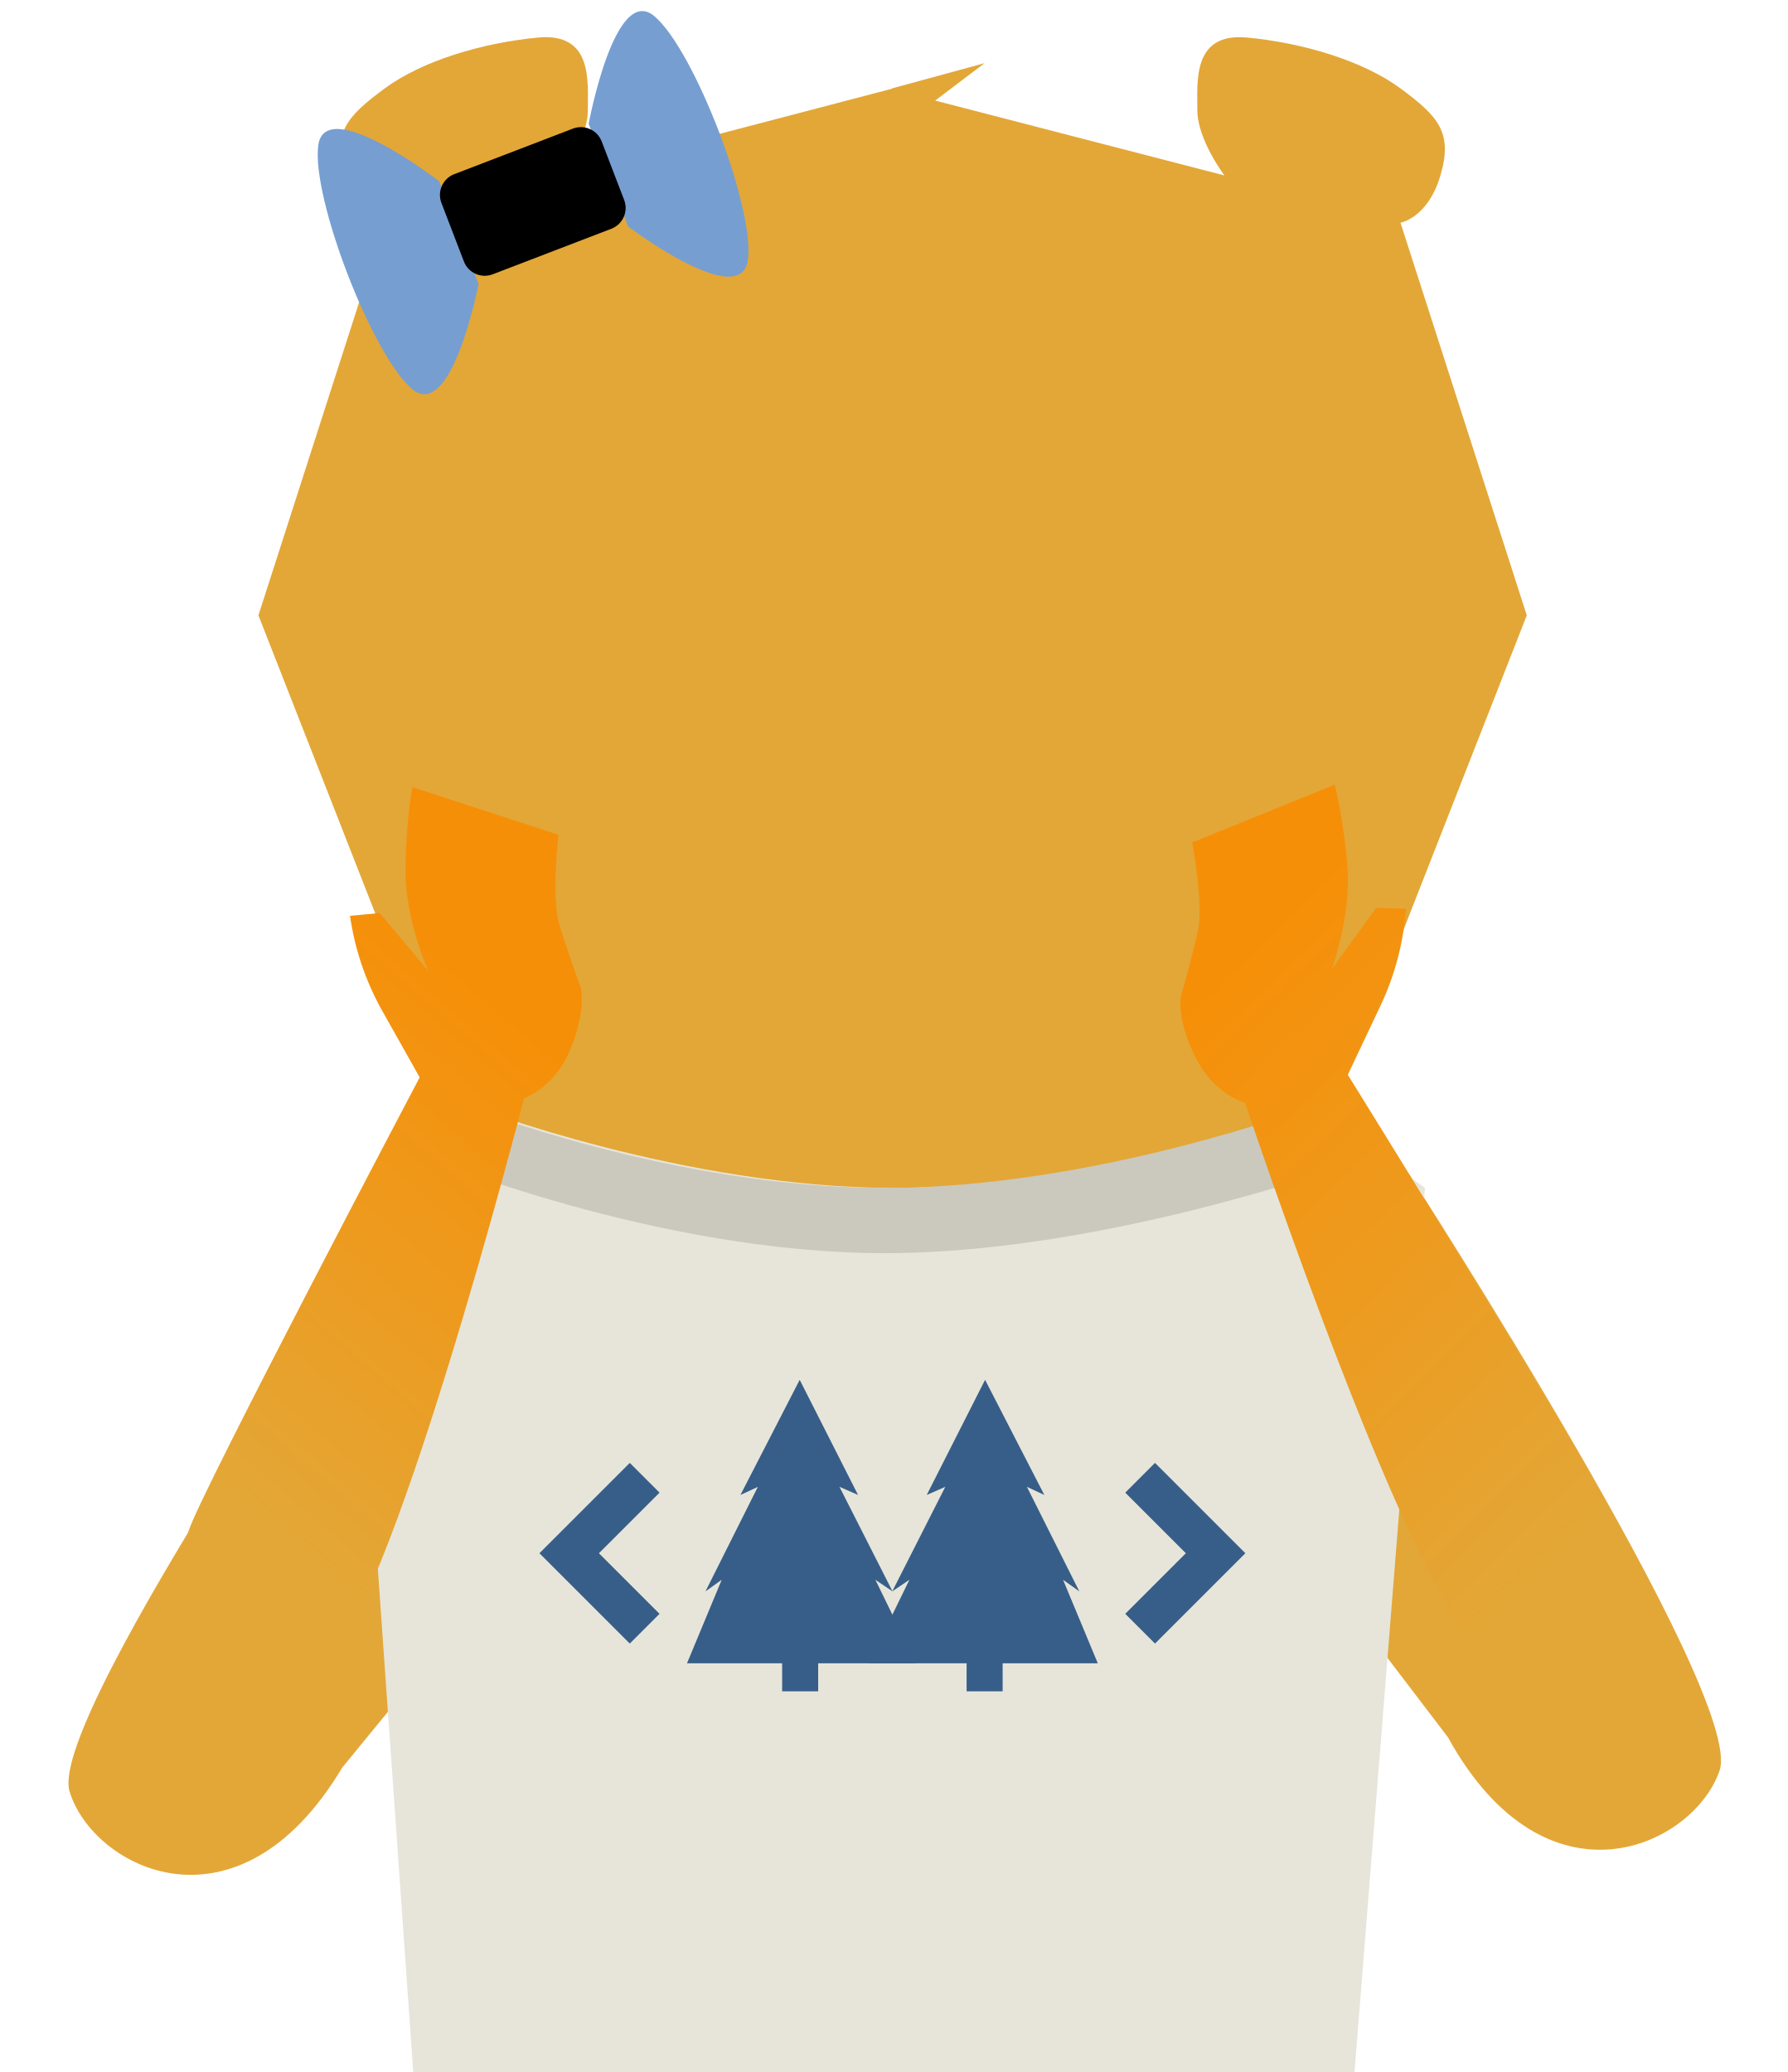
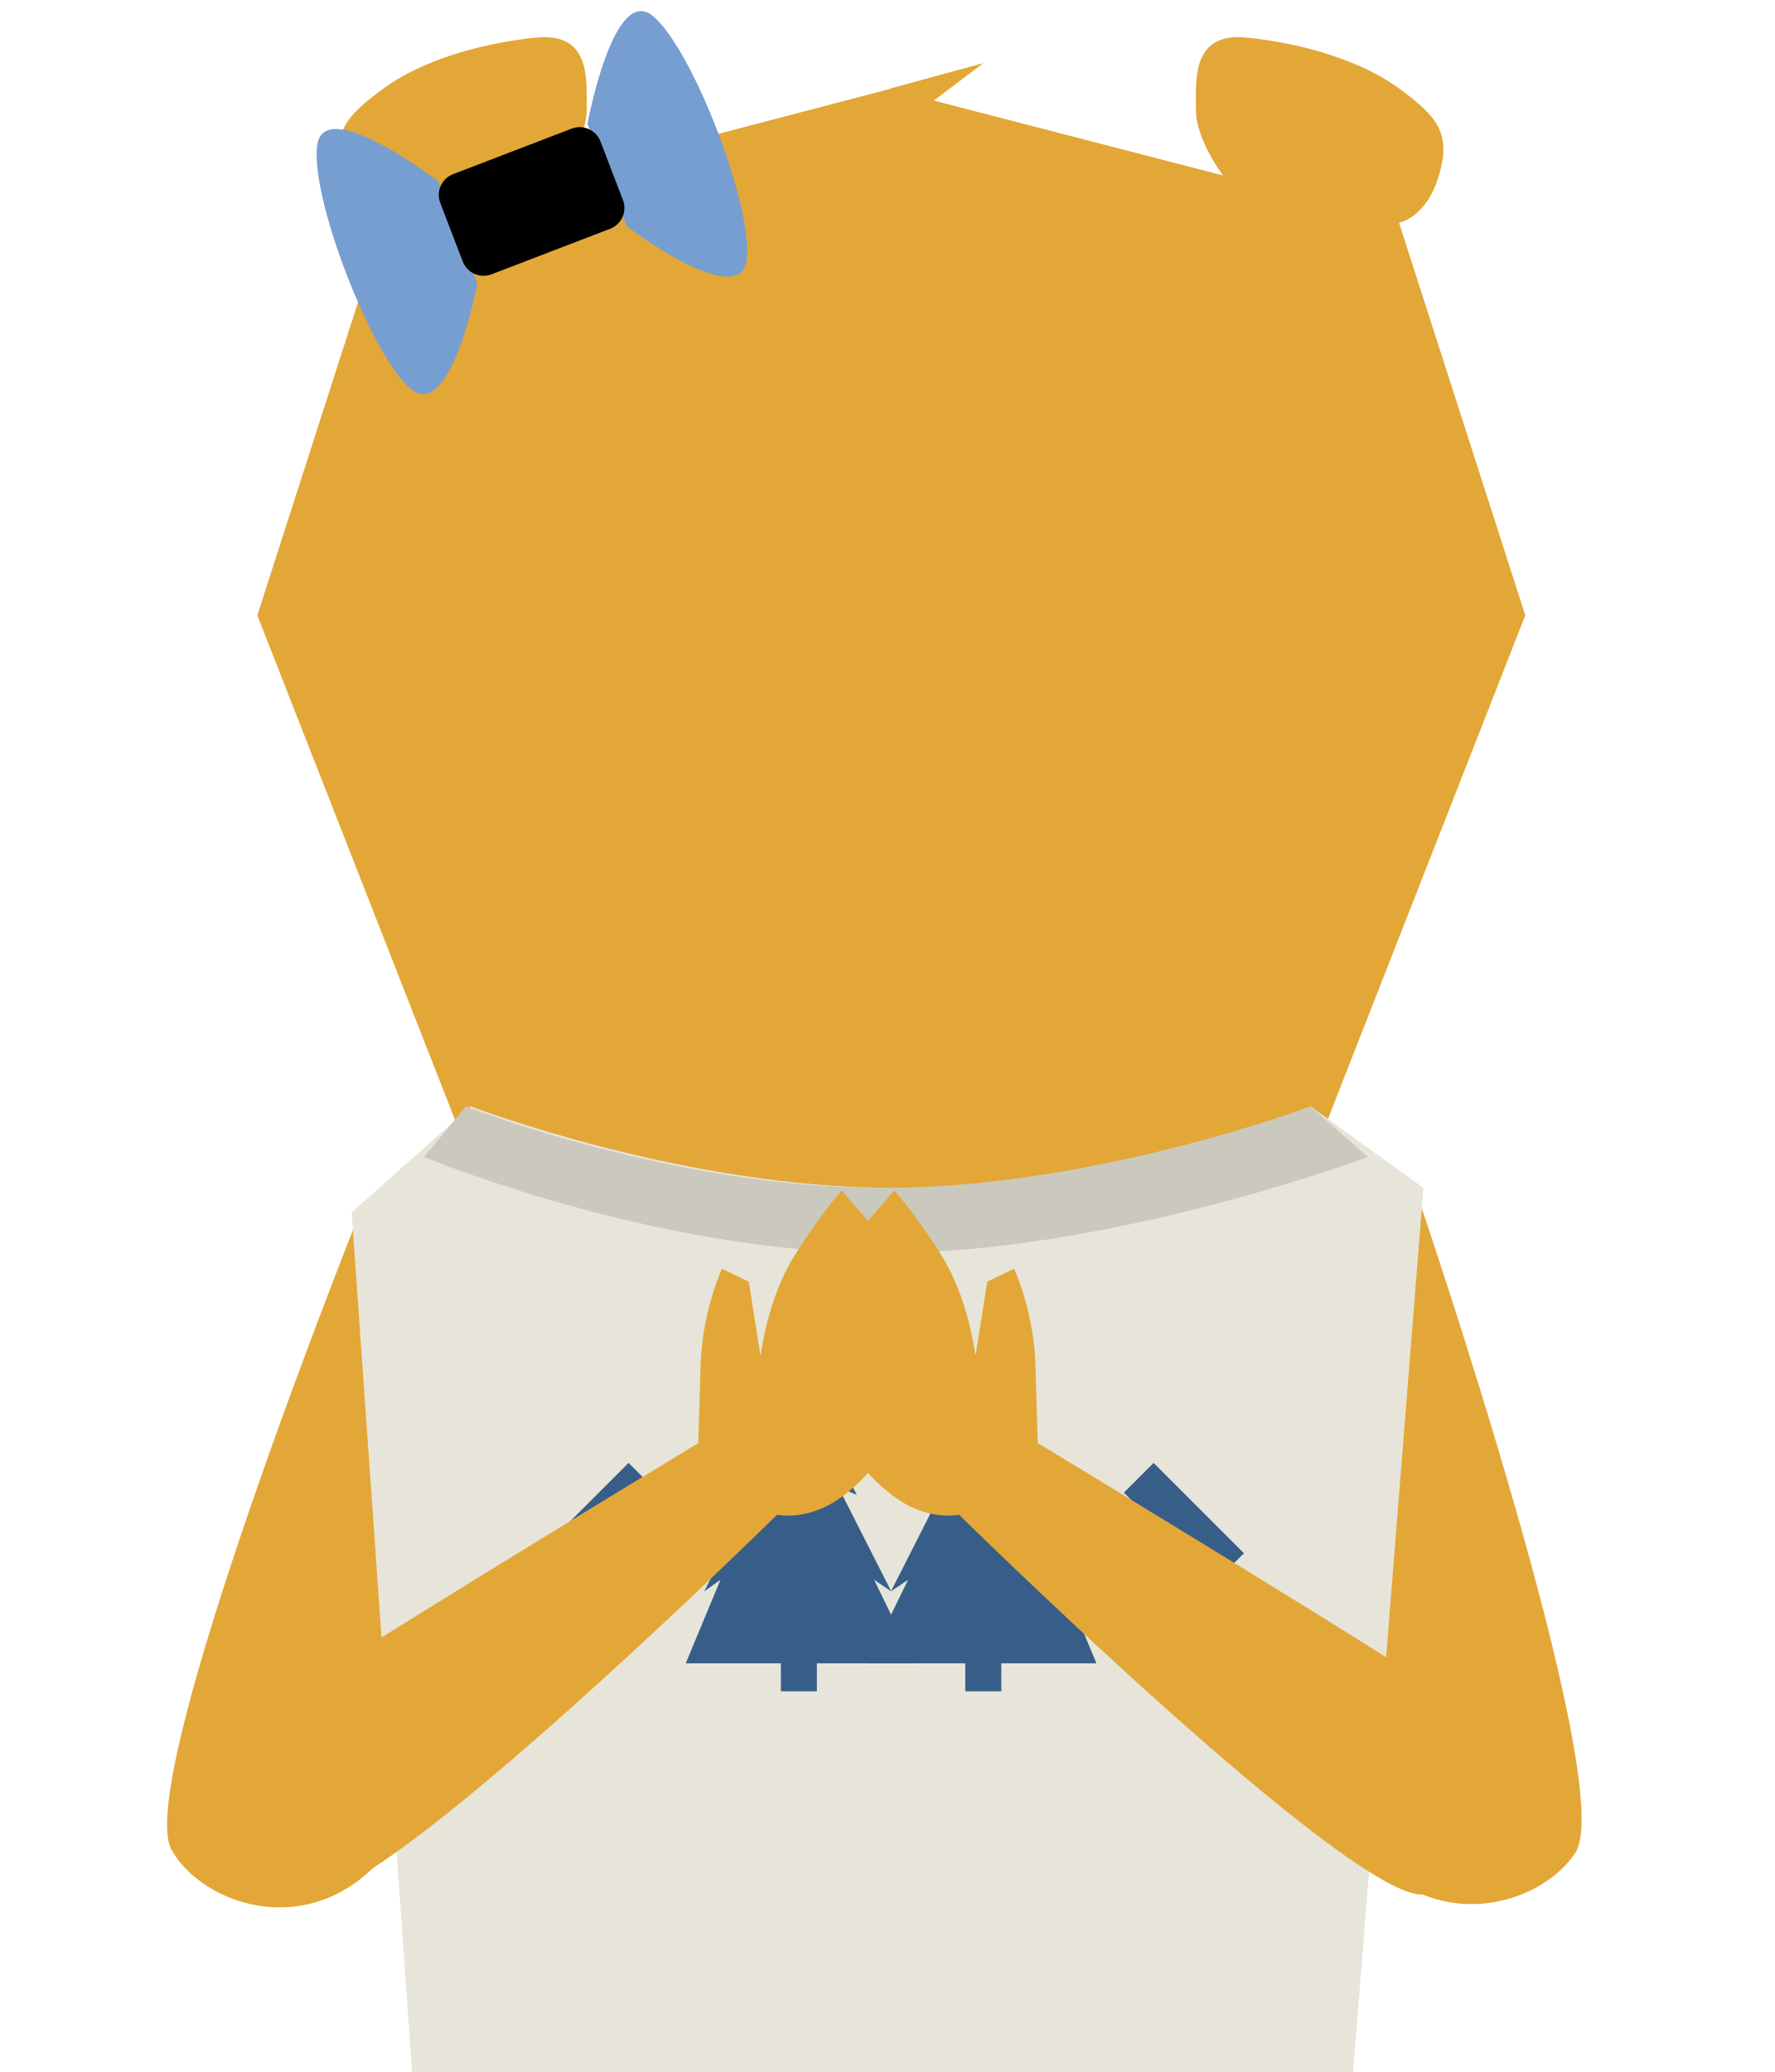
- <svg xmlns="http://www.w3.org/2000/svg" xmlns:xlink="http://www.w3.org/1999/xlink" width="722.316" height="837.365" viewBox="0 0 722.316 837.365">
-   <defs>
-     <linearGradient id="linear-gradient" x1="0.156" y1="0.187" x2="0.735" y2="0.795" gradientUnits="objectBoundingBox">
-       <stop offset="0" stop-color="#e3a737" />
-       <stop offset="1" stop-color="#f68f08" />
-     </linearGradient>
-     <linearGradient id="linear-gradient-2" x1="0.104" y1="0.868" x2="0.795" y2="0.152" xlink:href="#linear-gradient" />
-   </defs>
-   <g id="girl-bear" transform="translate(-274.008 -53.045)">
+ <svg xmlns="http://www.w3.org/2000/svg" width="717.249" height="837.366" viewBox="0 0 717.249 837.366">
+   <g id="girl-bear" transform="translate(-274.418 -53.044)">
    <g id="face" transform="translate(-109 -251)">
      <g id="face-bg" transform="translate(17.763 31.857)">
        <path id="face-base" d="M256.253,472.7l-.254.05v-.1L80.2,438.315,0,233.661,51.039,74.978S40,73.16,34.892,55.875,35.732,32,51.039,20.71,90.72,2.265,112.958.157,133.1,17.853,133.1,29.608s-10.912,26.268-10.912,26.268L256,20.843v-.134L293.433,10.5,273.452,25.625l116.863,30.25S379.4,41.361,379.4,29.607,377.311-1.953,399.55.156s46.612,9.267,61.919,20.553,21.25,17.881,16.146,35.166-16.146,19.1-16.146,19.1l51.039,158.682L432.3,438.315l-175.8,34.333v.1Z" transform="translate(469.667 287.207)" fill="#e3a737" />
      </g>
      <g id="bow" transform="translate(237.097 143.471) rotate(-21)">
        <path id="Path_23" data-name="Path 23" d="M223.1,334.172v44.414s-30.321,48.722-40.429,29.862-10.107-86.734,0-105.3S223.1,334.172,223.1,334.172Z" transform="translate(-5 0)" fill="#769ed1" />
        <path id="Path_24" data-name="Path 24" d="M175.092,334.172v44.414s30.322,48.723,40.429,29.862,10.107-86.734,0-105.3S175.092,334.172,175.092,334.172Z" transform="translate(107.71)" fill="#769ed1" />
        <rect id="Rectangle_4" data-name="Rectangle 4" width="69.36" height="43.35" rx="9" transform="translate(215.805 333.684)" />
      </g>
    </g>
-     <path id="left-upper-arm" d="M781.5,7430.682s-160.55,192.369-153.911,223.928,62.295,66.841,110.588,0l114.214-117.027Z" transform="translate(-990.226 -6793.74) rotate(-5)" fill="#e3a737" />
-     <path id="right-upper-arm" d="M154.111,261.947S-6.439,69.578.2,38.019s62.295-66.841,110.588,0L225,155.046Z" transform="translate(964.401 806.364) rotate(-173)" fill="#e3a737" />
+     <path id="left-upper-arm" d="M781.5,7430.682s-160.55,192.369-153.911,223.928,62.295,66.841,110.588,0l114.214-117.027Z" transform="translate(-2618.467 -6285.269) rotate(-18)" fill="#e3a737" />
+     <path id="right-upper-arm" d="M154.111,261.947S-6.439,69.578.2,38.019s62.295-66.841,110.588,0L225,155.046Z" transform="translate(897.793 837.247) rotate(-159)" fill="#e3a737" />
    <g id="Shirt" transform="translate(-325 -153)">
      <path id="Path_25" data-name="Path 25" d="M789.713,7423.168l-48.164,42.847,24.433,347.395h380.354l28.44-357.282-45.579-32.959s-83.882,32.959-168.753,32.959S789.713,7423.168,789.713,7423.168Z" transform="translate(0 -6770)" fill="#e7e5da" />
      <path id="Path_26" data-name="Path 26" d="M770.806,7443.6s93.066,38.892,185.682,38.892,195.782-38.892,195.782-38.892l-23.074-20.435s-87.343,32.959-172.708,32.959-168.753-32.959-168.753-32.959Z" transform="translate(0 -6770)" fill="#cbc9bd" />
      <g id="that-logo" transform="translate(326.815 -380.191)">
        <path id="Path_27" data-name="Path 27" d="M544.68,7937.5l-30.5,30.5,30.5,30.5" transform="translate(-12 -6754.048)" fill="none" stroke="#375e88" stroke-width="17" />
        <path id="Path_28" data-name="Path 28" d="M660.72,8039.745V8028.43H622.271l14.038-33.757-6.573,4.694,21.175-42.255-7.043,3.286,23.945-46.527,23.58,46.527-7.507-3.286,21.44,42.255-6.938-4.694,16.479,33.757H675.278v11.315Z" transform="translate(-72.486 -6770)" fill="#375e88" />
        <path id="Path_29" data-name="Path 29" d="M514.183,7937.5l30.5,30.5-30.5,30.5" transform="translate(218.699 -6754.048)" fill="none" stroke="#375e88" stroke-width="17" />
        <path id="Path_30" data-name="Path 30" d="M676.417,8039.745V8028.43h38.449l-14.038-33.757,6.573,4.694-21.175-42.255,7.043,3.286-23.945-46.527-23.58,46.527,7.507-3.286-21.44,42.255,6.938-4.694-16.479,33.757h39.588v11.315Z" transform="translate(0.911 -6770)" fill="#375e88" />
      </g>
    </g>
-     <path id="left-lower-arm" d="M625.647,7654.61c4.5,28.694,196.921,141.783,196.921,141.783s.422,12.941,14.066,23.631,22.6,10.708,22.6,10.708,16.689-1.229,27.66-1.229,34.138,9.65,34.138,9.65l34.832-51.443s-11.883-6.106-31.153-11.873-41.938-2.512-41.938-2.512l27.8-12.375,2.242-11.84a110.423,110.423,0,0,0-40.016,1.8c-21.239,5.063-30.531,7.221-30.531,7.221s-136.72-131.206-150.223-140.208-25.017-7.089-43.885,0C633.31,7623.5,623.626,7641.726,625.647,7654.61Z" transform="matrix(-0.276, -0.961, 0.961, -0.276, -6779.521, 3439.133)" fill="url(#linear-gradient)" />
-     <path id="right-lower-arm" d="M.266,184.544C4.767,155.85,197.188,42.761,197.188,42.761s.422-12.941,14.066-23.631,22.6-10.708,22.6-10.708S250.539,9.65,261.51,9.65,295.648,0,295.648,0L330.48,51.444S318.6,57.55,299.327,63.317s-41.938,2.512-41.938,2.512l27.8,12.375,2.242,11.84a110.423,110.423,0,0,1-40.016-1.8c-21.239-5.063-30.531-7.221-30.531-7.221S80.16,212.226,66.657,221.228s-25.017,7.089-43.885,0C7.929,215.652-1.755,197.428.266,184.544Z" transform="translate(694.28 682.702) rotate(-78)" fill="url(#linear-gradient-2)" />
+     <path id="left-lower-arm" d="M625.647,7654.61c4.5,28.694,196.921,141.783,196.921,141.783s.422,12.941,14.066,23.631,22.6,10.708,22.6,10.708,16.689-1.229,27.66-1.229,34.138,9.65,34.138,9.65l34.832-51.443s-11.883-6.106-31.153-11.873-41.938-2.512-41.938-2.512l27.8-12.375,2.242-11.84a110.423,110.423,0,0,0-40.016,1.8c-21.239,5.063-30.531,7.221-30.531,7.221s-136.72-131.206-150.223-140.208-25.017-7.089-43.885,0C633.31,7623.5,623.626,7641.726,625.647,7654.61Z" transform="translate(-7155.106 -558.128) rotate(-75)" fill="#e3a737" />
+     <path id="right-lower-arm" d="M.266,184.544C4.767,155.85,197.188,42.761,197.188,42.761s.422-12.941,14.066-23.631,22.6-10.708,22.6-10.708S250.539,9.65,261.51,9.65,295.648,0,295.648,0L330.48,51.444S318.6,57.55,299.327,63.317s-41.938,2.512-41.938,2.512l27.8,12.375,2.242,11.84a110.423,110.423,0,0,1-40.016-1.8c-21.239-5.063-30.531-7.221-30.531-7.221S80.16,212.226,66.657,221.228s-25.017,7.089-43.885,0C7.929,215.652-1.755,197.428.266,184.544Z" transform="matrix(-0.259, -0.966, 0.966, -0.259, 671.791, 866.722)" fill="#e3a737" />
  </g>
</svg>
